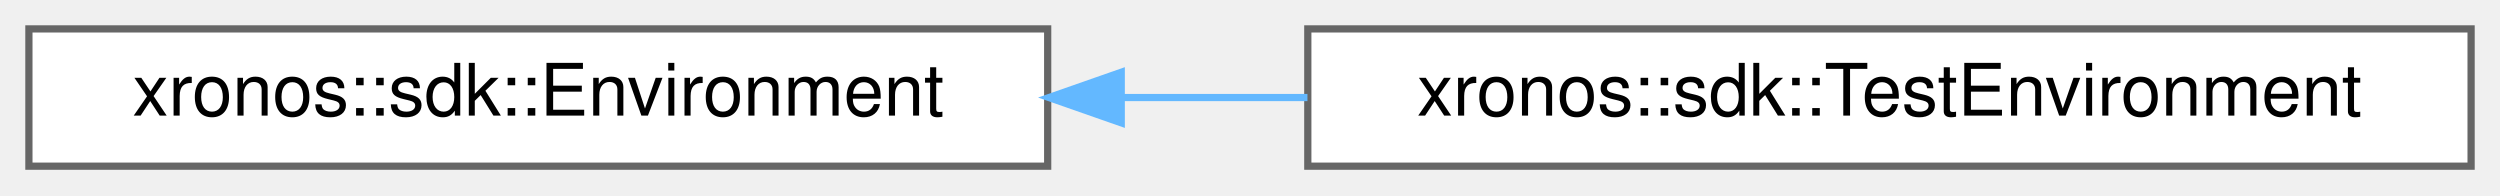
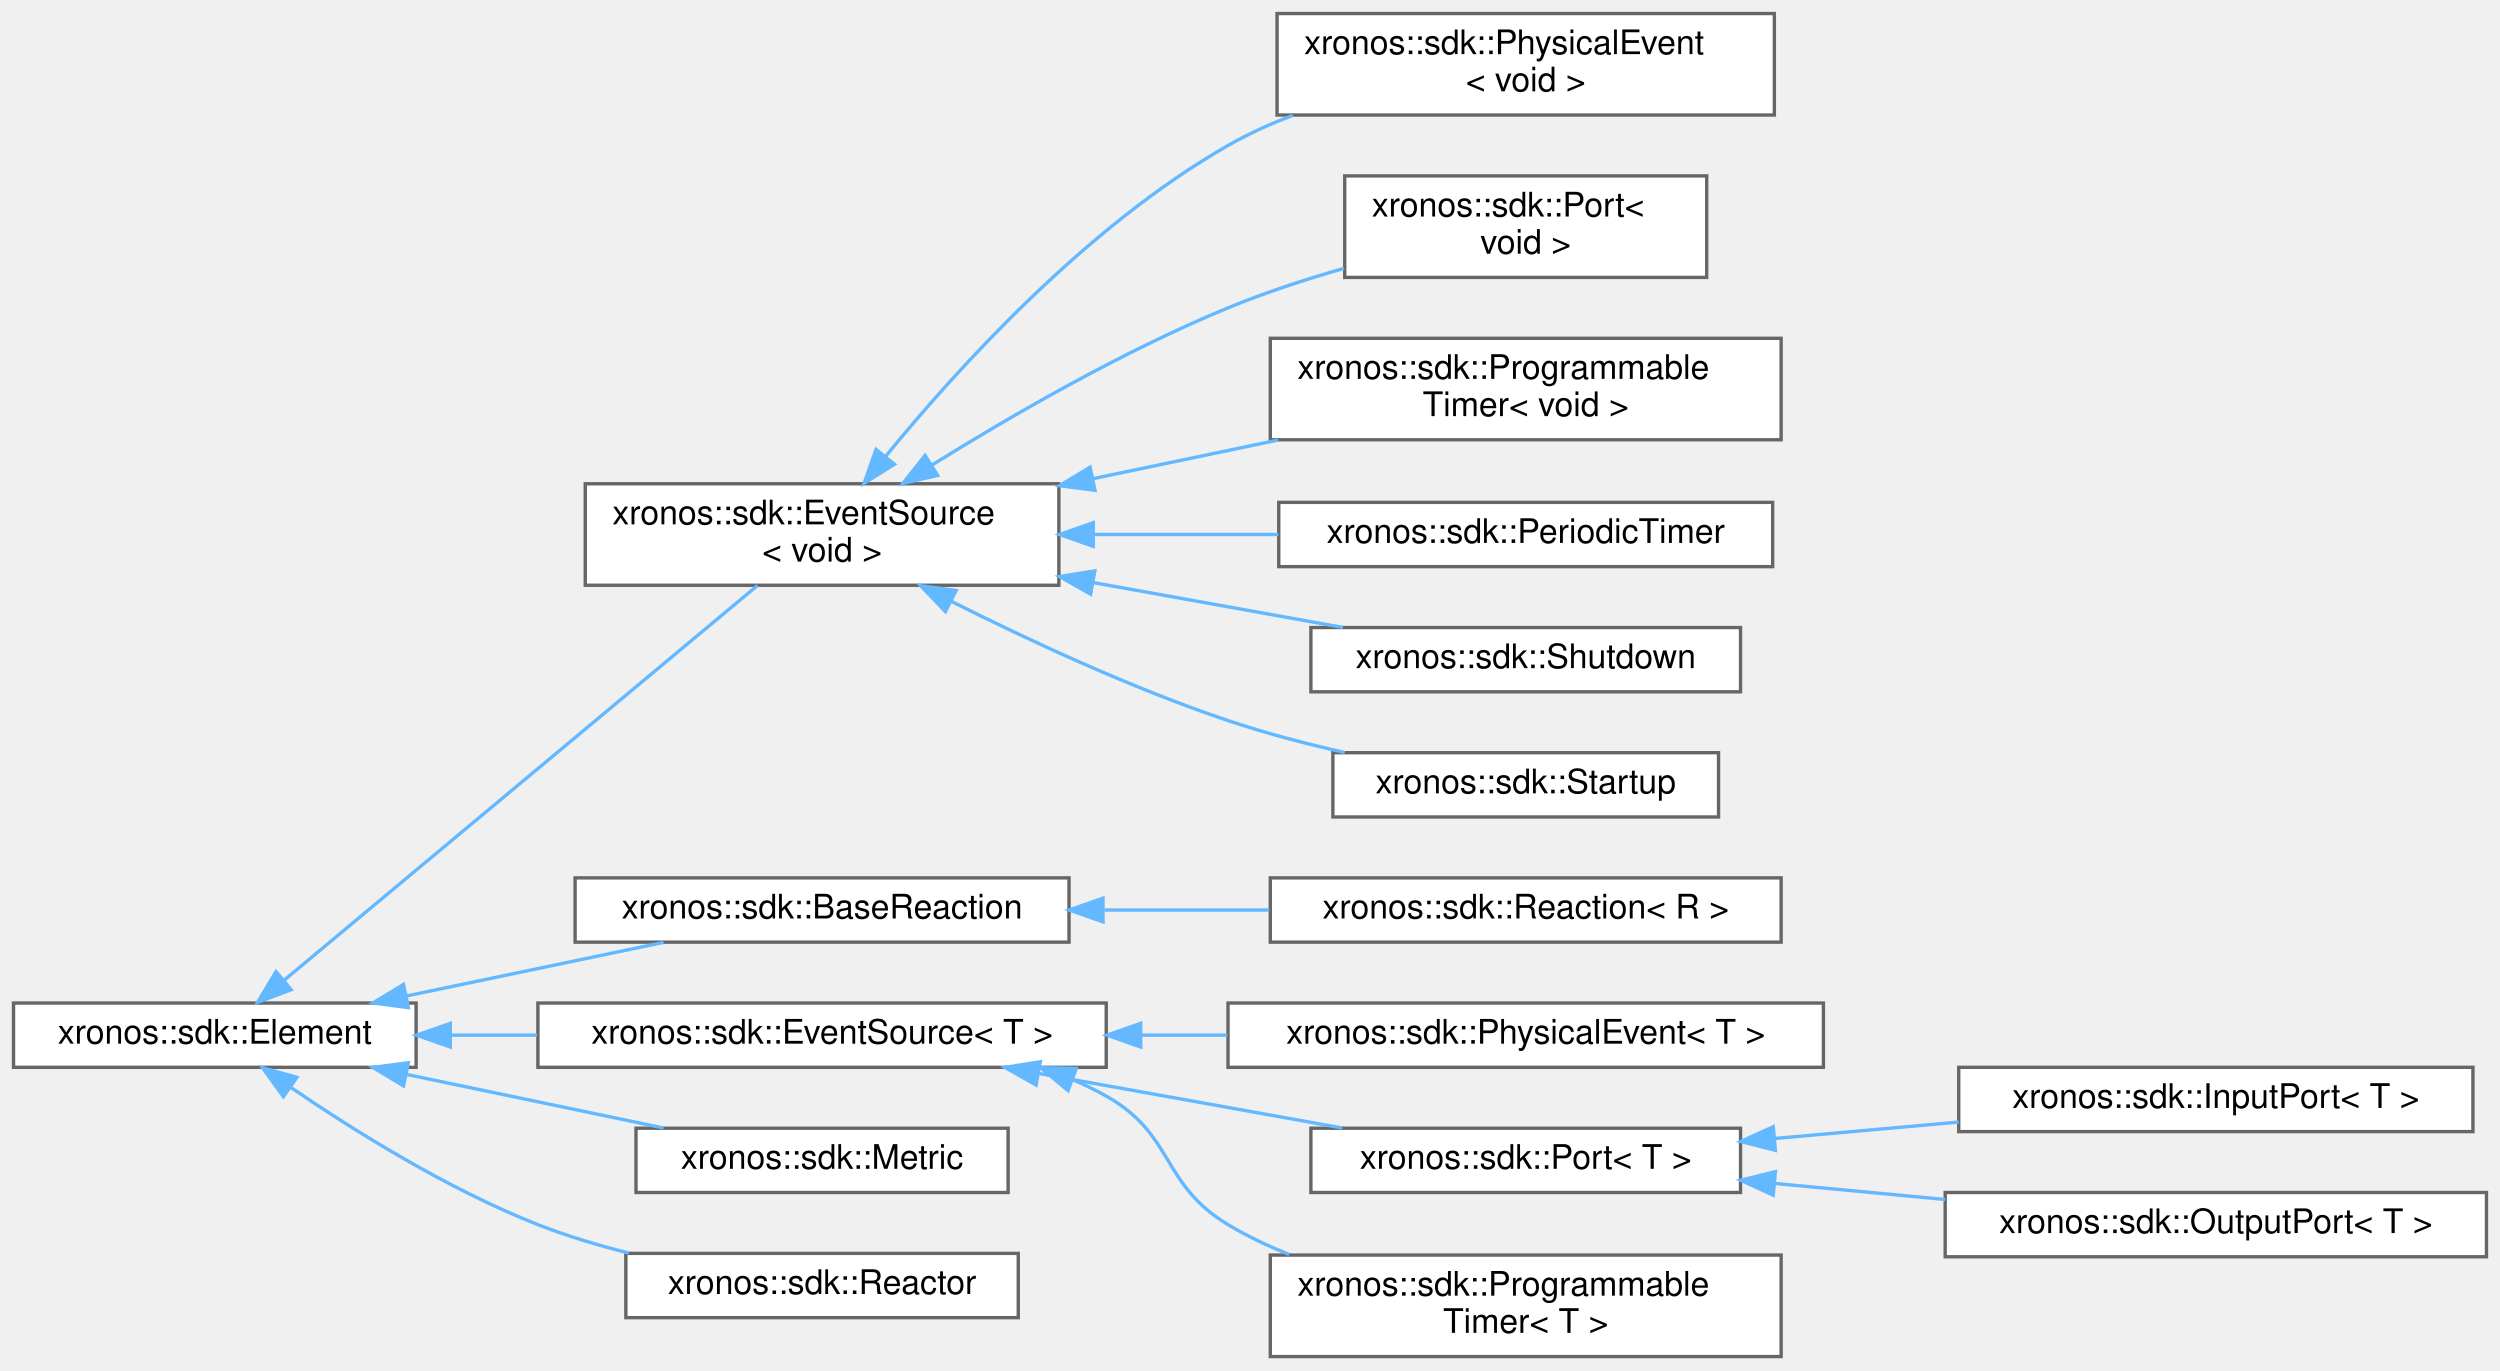
- <svg xmlns="http://www.w3.org/2000/svg" xmlns:xlink="http://www.w3.org/1999/xlink" width="346pt" height="27pt" viewBox="0.00 0.00 346.00 27.00">
-   <g id="graph0" class="graph" transform="scale(1 1) rotate(0) translate(4 23)">
+ <svg xmlns="http://www.w3.org/2000/svg" xmlns:xlink="http://www.w3.org/1999/xlink" width="739pt" height="405pt" viewBox="0.00 0.00 739.00 405.00">
+   <g id="graph0" class="graph" transform="scale(1 1) rotate(0) translate(4 401)">
    <g id="Node000000" class="node">
      <g id="a_Node000000">
-         <a xlink:href="classxronos_1_1sdk_1_1Environment.html" target="_top" xlink:title="The entry point for assembling and executing reactor programs.">
-           <polygon fill="white" stroke="#666666" points="141,-19 0,-19 0,0 141,0 141,-19" />
-           <text text-anchor="middle" x="70.5" y="-7" font-family="Helvetica,sans-Serif" font-size="10.00">xronos::sdk::Environment</text>
+         <a xlink:href="classxronos_1_1sdk_1_1Element.html" target="_top" xlink:title="Base class for all reactor elements.">
+           <polygon fill="white" stroke="#666666" points="119,-104.5 0,-104.5 0,-85.5 119,-85.5 119,-104.5" />
+           <text text-anchor="middle" x="59.5" y="-92.5" font-family="Helvetica,sans-Serif" font-size="10.00">xronos::sdk::Element</text>
        </a>
      </g>
    </g>
    <g id="Node000001" class="node">
      <g id="a_Node000001">
-         <a xlink:href="classxronos_1_1sdk_1_1TestEnvironment.html" target="_top" xlink:title="A variant of the environment that is configured for testing.">
-           <polygon fill="white" stroke="#666666" points="338,-19 177,-19 177,0 338,0 338,-19" />
-           <text text-anchor="middle" x="257.5" y="-7" font-family="Helvetica,sans-Serif" font-size="10.00">xronos::sdk::TestEnvironment</text>
-         </a>
-       </g>
-     </g>
-     <g id="edge25_Node000000_Node000001" class="edge">
-       <g id="a_edge25_Node000000_Node000001">
-         <a xlink:title=" ">
-           <path fill="none" stroke="#63b8ff" d="M151.41,-9.5C159.88,-9.5 168.49,-9.5 176.95,-9.5" />
-           <polygon fill="#63b8ff" stroke="#63b8ff" points="151.18,-6 141.18,-9.5 151.18,-13 151.18,-6" />
+         <a xlink:href="classxronos_1_1sdk_1_1EventSource_3_01void_01_4.html" target="_top" xlink:title="Base class for reactor elements that can be used as triggers of reactions.">
+           <polygon fill="white" stroke="#666666" points="309,-258 169,-258 169,-228 309,-228 309,-258" />
+           <text text-anchor="start" x="177" y="-246" font-family="Helvetica,sans-Serif" font-size="10.00">xronos::sdk::EventSource</text>
+           <text text-anchor="middle" x="239" y="-235" font-family="Helvetica,sans-Serif" font-size="10.00">&lt; void &gt;</text>
+         </a>
+       </g>
+     </g>
+     <g id="edge3_Node000000_Node000001" class="edge">
+       <g id="a_edge3_Node000000_Node000001">
+         <a xlink:title=" ">
+           <path fill="none" stroke="#63b8ff" d="M80.12,-111.36C114.79,-140.27 186.38,-199.96 219.92,-227.93" />
+           <polygon fill="#63b8ff" stroke="#63b8ff" points="82.07,-108.43 72.15,-104.71 77.59,-113.8 82.07,-108.43" />
+         </a>
+       </g>
+     </g>
+     <g id="Node000008" class="node">
+       <g id="a_Node000008">
+         <a xlink:href="classxronos_1_1sdk_1_1BaseReaction.html" target="_top" xlink:title="Non-template base class for reactions.">
+           <polygon fill="white" stroke="#666666" points="312,-141.5 166,-141.5 166,-122.5 312,-122.5 312,-141.5" />
+           <text text-anchor="middle" x="239" y="-129.5" font-family="Helvetica,sans-Serif" font-size="10.00">xronos::sdk::BaseReaction</text>
+         </a>
+       </g>
+     </g>
+     <g id="edge10_Node000000_Node000008" class="edge">
+       <g id="a_edge10_Node000000_Node000008">
+         <a xlink:title=" ">
+           <path fill="none" stroke="#63b8ff" d="M116.07,-106.58C140.53,-111.68 168.91,-117.6 192.14,-122.44" />
+           <polygon fill="#63b8ff" stroke="#63b8ff" points="116.71,-103.14 106.21,-104.53 115.29,-110 116.71,-103.14" />
+         </a>
+       </g>
+     </g>
+     <g id="Node000010" class="node">
+       <g id="a_Node000010">
+         <a xlink:href="classxronos_1_1sdk_1_1EventSource.html" target="_top" xlink:title="Base class for reactor elements that can be used as triggers of reactions.">
+           <polygon fill="white" stroke="#666666" points="323,-104.5 155,-104.5 155,-85.5 323,-85.5 323,-104.5" />
+           <text text-anchor="middle" x="239" y="-92.5" font-family="Helvetica,sans-Serif" font-size="10.00">xronos::sdk::EventSource&lt; T &gt;</text>
+         </a>
+       </g>
+     </g>
+     <g id="edge12_Node000000_Node000010" class="edge">
+       <g id="a_edge12_Node000000_Node000010">
+         <a xlink:title=" ">
+           <path fill="none" stroke="#63b8ff" d="M129.17,-95C137.54,-95 146.17,-95 154.72,-95" />
+           <polygon fill="#63b8ff" stroke="#63b8ff" points="129.11,-91.5 119.11,-95 129.11,-98.5 129.11,-91.5" />
+         </a>
+       </g>
+     </g>
+     <g id="Node000016" class="node">
+       <g id="a_Node000016">
+         <a xlink:href="classxronos_1_1sdk_1_1Metric.html" target="_top" xlink:title="Allows recording values to an external data base from reaction handlers.">
+           <polygon fill="white" stroke="#666666" points="294,-67.5 184,-67.5 184,-48.5 294,-48.5 294,-67.5" />
+           <text text-anchor="middle" x="239" y="-55.5" font-family="Helvetica,sans-Serif" font-size="10.00">xronos::sdk::Metric</text>
+         </a>
+       </g>
+     </g>
+     <g id="edge18_Node000000_Node000016" class="edge">
+       <g id="a_edge18_Node000000_Node000016">
+         <a xlink:title=" ">
+           <path fill="none" stroke="#63b8ff" d="M116.07,-83.42C140.53,-78.32 168.91,-72.4 192.14,-67.56" />
+           <polygon fill="#63b8ff" stroke="#63b8ff" points="115.29,-80 106.21,-85.47 116.71,-86.86 115.29,-80" />
+         </a>
+       </g>
+     </g>
+     <g id="Node000017" class="node">
+       <g id="a_Node000017">
+         <a xlink:href="classxronos_1_1sdk_1_1Reactor.html" target="_top" xlink:title="An abstract reactor that can be subclassed to define new reactors.">
+           <polygon fill="white" stroke="#666666" points="297,-30.5 181,-30.5 181,-11.5 297,-11.5 297,-30.5" />
+           <text text-anchor="middle" x="239" y="-18.5" font-family="Helvetica,sans-Serif" font-size="10.00">xronos::sdk::Reactor</text>
+         </a>
+       </g>
+     </g>
+     <g id="edge19_Node000000_Node000017" class="edge">
+       <g id="a_edge19_Node000000_Node000017">
+         <a xlink:title=" ">
+           <path fill="none" stroke="#63b8ff" d="M81.85,-79.63C100.36,-66.98 128.3,-49.49 155,-39 163.51,-35.66 172.76,-32.88 181.91,-30.59" />
+           <polygon fill="#63b8ff" stroke="#63b8ff" points="79.77,-76.81 73.57,-85.39 83.77,-82.55 79.77,-76.81" />
+         </a>
+       </g>
+     </g>
+     <g id="Node000002" class="node">
+       <g id="a_Node000002">
+         <a xlink:href="classxronos_1_1sdk_1_1PhysicalEvent_3_01void_01_4.html" target="_top" xlink:title="An element for scheduling new events from external contexts.">
+           <polygon fill="white" stroke="#666666" points="520.5,-397 373.5,-397 373.5,-367 520.5,-367 520.5,-397" />
+           <text text-anchor="start" x="381.5" y="-385" font-family="Helvetica,sans-Serif" font-size="10.00">xronos::sdk::PhysicalEvent</text>
+           <text text-anchor="middle" x="447" y="-374" font-family="Helvetica,sans-Serif" font-size="10.00">&lt; void &gt;</text>
+         </a>
+       </g>
+     </g>
+     <g id="edge4_Node000001_Node000002" class="edge">
+       <g id="a_edge4_Node000001_Node000002">
+         <a xlink:title=" ">
+           <path fill="none" stroke="#63b8ff" d="M257.72,-266.02C279.01,-292.1 317.12,-334.09 359,-358 364.99,-361.42 371.49,-364.37 378.14,-366.92" />
+           <polygon fill="#63b8ff" stroke="#63b8ff" points="260.4,-263.77 251.42,-258.15 254.94,-268.14 260.4,-263.77" />
+         </a>
+       </g>
+     </g>
+     <g id="Node000003" class="node">
+       <g id="a_Node000003">
+         <a xlink:href="classxronos_1_1sdk_1_1Port_3_01void_01_4.html" target="_top" xlink:title="Base class for ports that do not communicate values.">
+           <polygon fill="white" stroke="#666666" points="500.5,-349 393.5,-349 393.5,-319 500.5,-319 500.5,-349" />
+           <text text-anchor="start" x="401.5" y="-337" font-family="Helvetica,sans-Serif" font-size="10.00">xronos::sdk::Port&lt;</text>
+           <text text-anchor="middle" x="447" y="-326" font-family="Helvetica,sans-Serif" font-size="10.00"> void &gt;</text>
+         </a>
+       </g>
+     </g>
+     <g id="edge5_Node000001_Node000003" class="edge">
+       <g id="a_edge5_Node000001_Node000003">
+         <a xlink:title=" ">
+           <path fill="none" stroke="#63b8ff" d="M271.32,-263.43C294.72,-277.99 327.9,-297.18 359,-310 369.86,-314.48 381.83,-318.39 393.32,-321.69" />
+           <polygon fill="#63b8ff" stroke="#63b8ff" points="273.18,-260.47 262.86,-258.1 269.45,-266.39 273.18,-260.47" />
+         </a>
+       </g>
+     </g>
+     <g id="Node000004" class="node">
+       <g id="a_Node000004">
+         <a xlink:href="classxronos_1_1sdk_1_1ProgrammableTimer_3_01void_01_4.html" target="_top" xlink:title="An element for scheduling new events.">
+           <polygon fill="white" stroke="#666666" points="522.5,-301 371.5,-301 371.5,-271 522.5,-271 522.5,-301" />
+           <text text-anchor="start" x="379.5" y="-289" font-family="Helvetica,sans-Serif" font-size="10.00">xronos::sdk::Programmable</text>
+           <text text-anchor="middle" x="447" y="-278" font-family="Helvetica,sans-Serif" font-size="10.00">Timer&lt; void &gt;</text>
+         </a>
+       </g>
+     </g>
+     <g id="edge6_Node000001_Node000004" class="edge">
+       <g id="a_edge6_Node000001_Node000004">
+         <a xlink:title=" ">
+           <path fill="none" stroke="#63b8ff" d="M319.06,-259.5C337.08,-263.26 356.13,-267.24 373.84,-270.94" />
+           <polygon fill="#63b8ff" stroke="#63b8ff" points="319.67,-256.06 309.17,-257.44 318.24,-262.91 319.67,-256.06" />
+         </a>
+       </g>
+     </g>
+     <g id="Node000005" class="node">
+       <g id="a_Node000005">
+         <a xlink:href="classxronos_1_1sdk_1_1PeriodicTimer.html" target="_top" xlink:title="An event source that emits events in regular intervals.">
+           <polygon fill="white" stroke="#666666" points="520,-252.5 374,-252.5 374,-233.5 520,-233.5 520,-252.5" />
+           <text text-anchor="middle" x="447" y="-240.5" font-family="Helvetica,sans-Serif" font-size="10.00">xronos::sdk::PeriodicTimer</text>
+         </a>
+       </g>
+     </g>
+     <g id="edge7_Node000001_Node000005" class="edge">
+       <g id="a_edge7_Node000001_Node000005">
+         <a xlink:title=" ">
+           <path fill="none" stroke="#63b8ff" d="M319.31,-243C337.25,-243 356.21,-243 373.84,-243" />
+           <polygon fill="#63b8ff" stroke="#63b8ff" points="319.17,-239.5 309.17,-243 319.17,-246.5 319.17,-239.5" />
+         </a>
+       </g>
+     </g>
+     <g id="Node000006" class="node">
+       <g id="a_Node000006">
+         <a xlink:href="classxronos_1_1sdk_1_1Shutdown.html" target="_top" xlink:title="An event that triggers before the program shuts down.">
+           <polygon fill="white" stroke="#666666" points="510.5,-215.5 383.5,-215.5 383.5,-196.5 510.5,-196.5 510.5,-215.5" />
+           <text text-anchor="middle" x="447" y="-203.5" font-family="Helvetica,sans-Serif" font-size="10.00">xronos::sdk::Shutdown</text>
+         </a>
+       </g>
+     </g>
+     <g id="edge8_Node000001_Node000006" class="edge">
+       <g id="a_edge8_Node000001_Node000006">
+         <a xlink:title=" ">
+           <path fill="none" stroke="#63b8ff" d="M319.25,-228.77C343.93,-224.33 370.54,-219.55 392.98,-215.52" />
+           <polygon fill="#63b8ff" stroke="#63b8ff" points="318.39,-225.36 309.17,-230.58 319.63,-232.25 318.39,-225.36" />
+         </a>
+       </g>
+     </g>
+     <g id="Node000007" class="node">
+       <g id="a_Node000007">
+         <a xlink:href="classxronos_1_1sdk_1_1Startup.html" target="_top" xlink:title="An event that triggers when the program starts executing.">
+           <polygon fill="white" stroke="#666666" points="504,-178.5 390,-178.5 390,-159.5 504,-159.5 504,-178.5" />
+           <text text-anchor="middle" x="447" y="-166.5" font-family="Helvetica,sans-Serif" font-size="10.00">xronos::sdk::Startup</text>
+         </a>
+       </g>
+     </g>
+     <g id="edge9_Node000001_Node000007" class="edge">
+       <g id="a_edge9_Node000001_Node000007">
+         <a xlink:title=" ">
+           <path fill="none" stroke="#63b8ff" d="M277.22,-223.24C300.26,-211.66 330.75,-197.49 359,-188 369.99,-184.31 382.01,-181.15 393.51,-178.53" />
+           <polygon fill="#63b8ff" stroke="#63b8ff" points="275.46,-220.21 268.14,-227.86 278.64,-226.45 275.46,-220.21" />
+         </a>
+       </g>
+     </g>
+     <g id="Node000009" class="node">
+       <g id="a_Node000009">
+         <a xlink:href="classxronos_1_1sdk_1_1Reaction.html" target="_top" xlink:title="Reaction base class that is intended to be inherited by application code.">
+           <polygon fill="white" stroke="#666666" points="522.5,-141.5 371.5,-141.5 371.5,-122.5 522.5,-122.5 522.5,-141.5" />
+           <text text-anchor="middle" x="447" y="-129.5" font-family="Helvetica,sans-Serif" font-size="10.00">xronos::sdk::Reaction&lt; R &gt;</text>
+         </a>
+       </g>
+     </g>
+     <g id="edge11_Node000008_Node000009" class="edge">
+       <g id="a_edge11_Node000008_Node000009">
+         <a xlink:title=" ">
+           <path fill="none" stroke="#63b8ff" d="M322.5,-132C338.59,-132 355.38,-132 371.2,-132" />
+           <polygon fill="#63b8ff" stroke="#63b8ff" points="322.05,-128.5 312.05,-132 322.05,-135.5 322.05,-128.5" />
+         </a>
+       </g>
+     </g>
+     <g id="Node000011" class="node">
+       <g id="a_Node000011">
+         <a xlink:href="classxronos_1_1sdk_1_1PhysicalEvent.html" target="_top" xlink:title="An element for scheduling new events from external contexts.">
+           <polygon fill="white" stroke="#666666" points="535,-104.5 359,-104.5 359,-85.5 535,-85.5 535,-104.5" />
+           <text text-anchor="middle" x="447" y="-92.5" font-family="Helvetica,sans-Serif" font-size="10.00">xronos::sdk::PhysicalEvent&lt; T &gt;</text>
+         </a>
+       </g>
+     </g>
+     <g id="edge13_Node000010_Node000011" class="edge">
+       <g id="a_edge13_Node000010_Node000011">
+         <a xlink:title=" ">
+           <path fill="none" stroke="#63b8ff" d="M333.44,-95C341.88,-95 350.41,-95 358.8,-95" />
+           <polygon fill="#63b8ff" stroke="#63b8ff" points="333.19,-91.5 323.19,-95 333.19,-98.5 333.19,-91.5" />
+         </a>
+       </g>
+     </g>
+     <g id="Node000012" class="node">
+       <g id="a_Node000012">
+         <a xlink:href="classxronos_1_1sdk_1_1Port.html" target="_top" xlink:title="Base class for inputs and outputs of reactors.">
+           <polygon fill="white" stroke="#666666" points="510.5,-67.5 383.5,-67.5 383.5,-48.5 510.5,-48.5 510.5,-67.5" />
+           <text text-anchor="middle" x="447" y="-55.5" font-family="Helvetica,sans-Serif" font-size="10.00">xronos::sdk::Port&lt; T &gt;</text>
+         </a>
+       </g>
+     </g>
+     <g id="edge14_Node000010_Node000012" class="edge">
+       <g id="a_edge14_Node000010_Node000012">
+         <a xlink:title=" ">
+           <path fill="none" stroke="#63b8ff" d="M302.99,-83.69C331.7,-78.53 365.34,-72.49 392.77,-67.56" />
+           <polygon fill="#63b8ff" stroke="#63b8ff" points="302.27,-80.26 293.05,-85.47 303.51,-87.15 302.27,-80.26" />
+         </a>
+       </g>
+     </g>
+     <g id="Node000015" class="node">
+       <g id="a_Node000015">
+         <a xlink:href="classxronos_1_1sdk_1_1ProgrammableTimer.html" target="_top" xlink:title="A reactor element for scheduling new events.">
+           <polygon fill="white" stroke="#666666" points="522.5,-30 371.5,-30 371.5,0 522.5,0 522.5,-30" />
+           <text text-anchor="start" x="379.5" y="-18" font-family="Helvetica,sans-Serif" font-size="10.00">xronos::sdk::Programmable</text>
+           <text text-anchor="middle" x="447" y="-7" font-family="Helvetica,sans-Serif" font-size="10.00">Timer&lt; T &gt;</text>
+         </a>
+       </g>
+     </g>
+     <g id="edge17_Node000010_Node000015" class="edge">
+       <g id="a_edge17_Node000010_Node000015">
+         <a xlink:title=" ">
+           <path fill="none" stroke="#63b8ff" d="M312.95,-81.9C316.42,-80.43 319.79,-78.81 323,-77 343.27,-65.58 339.06,-50.98 359,-39 364.64,-35.61 370.77,-32.69 377.08,-30.17" />
+           <polygon fill="#63b8ff" stroke="#63b8ff" points="311.71,-78.62 303.56,-85.4 314.15,-85.18 311.71,-78.62" />
+         </a>
+       </g>
+     </g>
+     <g id="Node000013" class="node">
+       <g id="a_Node000013">
+         <a xlink:href="classxronos_1_1sdk_1_1InputPort.html" target="_top" xlink:title="A port that receives values from other reactors.">
+           <polygon fill="white" stroke="#666666" points="727,-85.5 575,-85.5 575,-66.5 727,-66.5 727,-85.5" />
+           <text text-anchor="middle" x="651" y="-73.5" font-family="Helvetica,sans-Serif" font-size="10.00">xronos::sdk::InputPort&lt; T &gt;</text>
+         </a>
+       </g>
+     </g>
+     <g id="edge15_Node000012_Node000013" class="edge">
+       <g id="a_edge15_Node000012_Node000013">
+         <a xlink:title=" ">
+           <path fill="none" stroke="#63b8ff" d="M520.75,-64.48C538.38,-66.05 557.26,-67.74 574.99,-69.32" />
+           <polygon fill="#63b8ff" stroke="#63b8ff" points="520.8,-60.97 510.53,-63.57 520.18,-67.95 520.8,-60.97" />
+         </a>
+       </g>
+     </g>
+     <g id="Node000014" class="node">
+       <g id="a_Node000014">
+         <a xlink:href="classxronos_1_1sdk_1_1OutputPort.html" target="_top" xlink:title="A port that sends values to other reactors.">
+           <polygon fill="white" stroke="#666666" points="731,-48.5 571,-48.5 571,-29.5 731,-29.5 731,-48.5" />
+           <text text-anchor="middle" x="651" y="-36.5" font-family="Helvetica,sans-Serif" font-size="10.00">xronos::sdk::OutputPort&lt; T &gt;</text>
+         </a>
+       </g>
+     </g>
+     <g id="edge16_Node000012_Node000014" class="edge">
+       <g id="a_edge16_Node000012_Node000014">
+         <a xlink:title=" ">
+           <path fill="none" stroke="#63b8ff" d="M520.56,-51.17C536.93,-49.64 554.38,-47.99 570.99,-46.43" />
+           <polygon fill="#63b8ff" stroke="#63b8ff" points="520.16,-47.7 510.53,-52.12 520.81,-54.67 520.16,-47.7" />
        </a>
      </g>
    </g>
  </g>
</svg>
